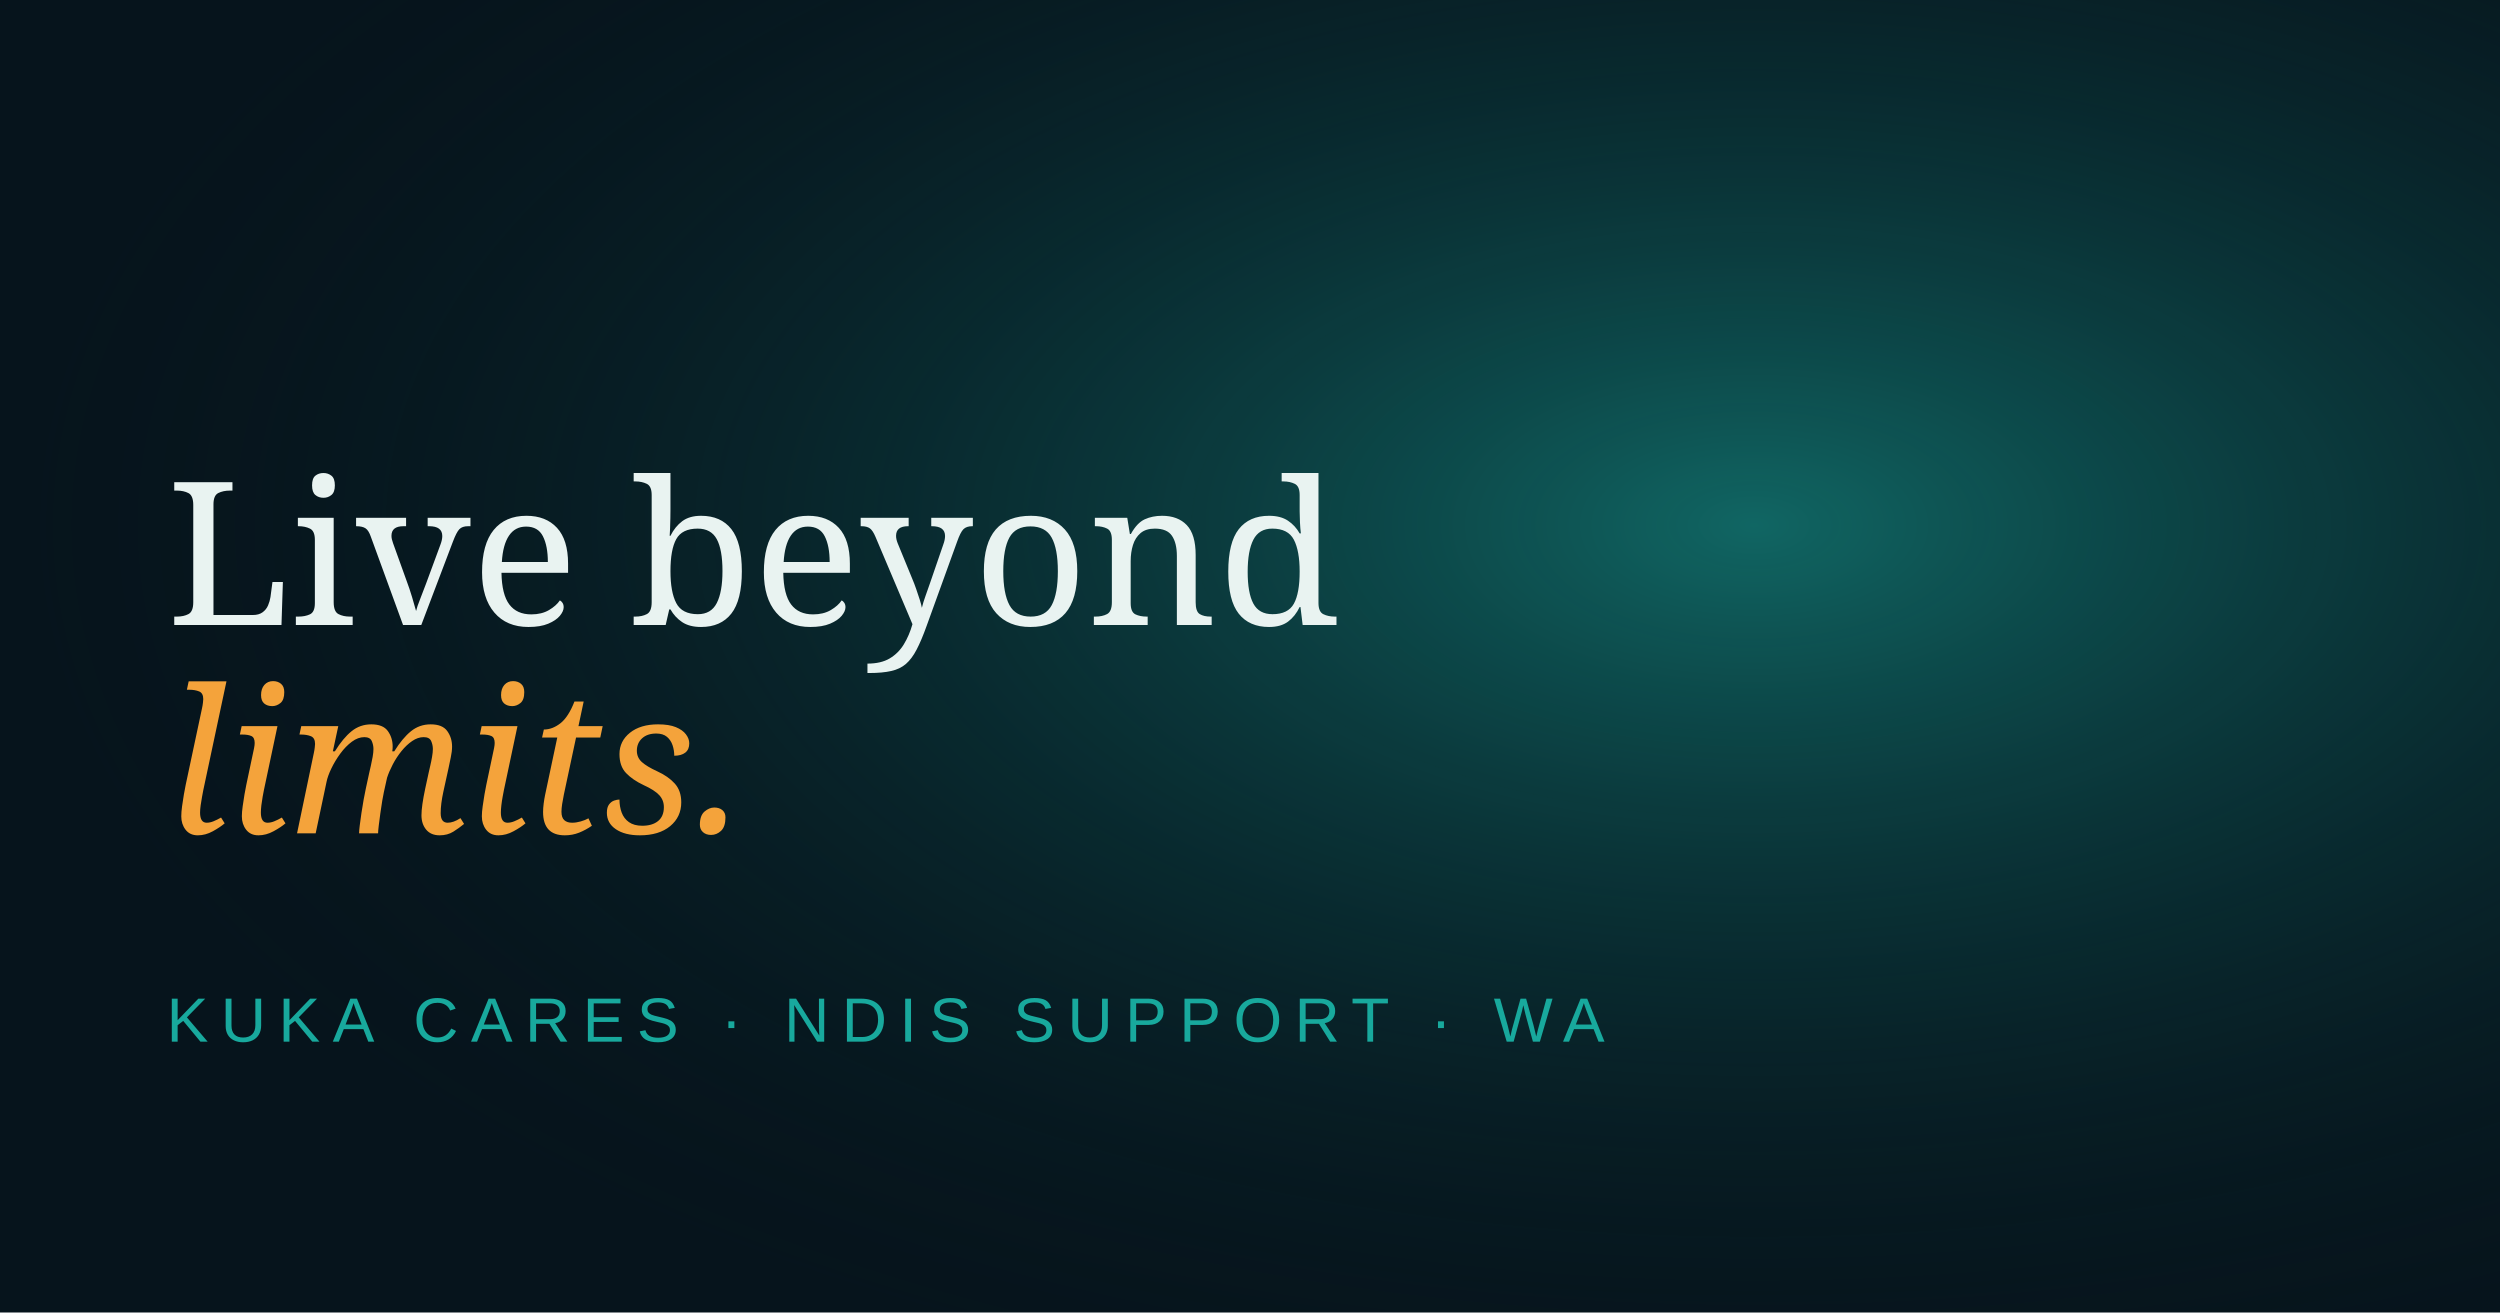
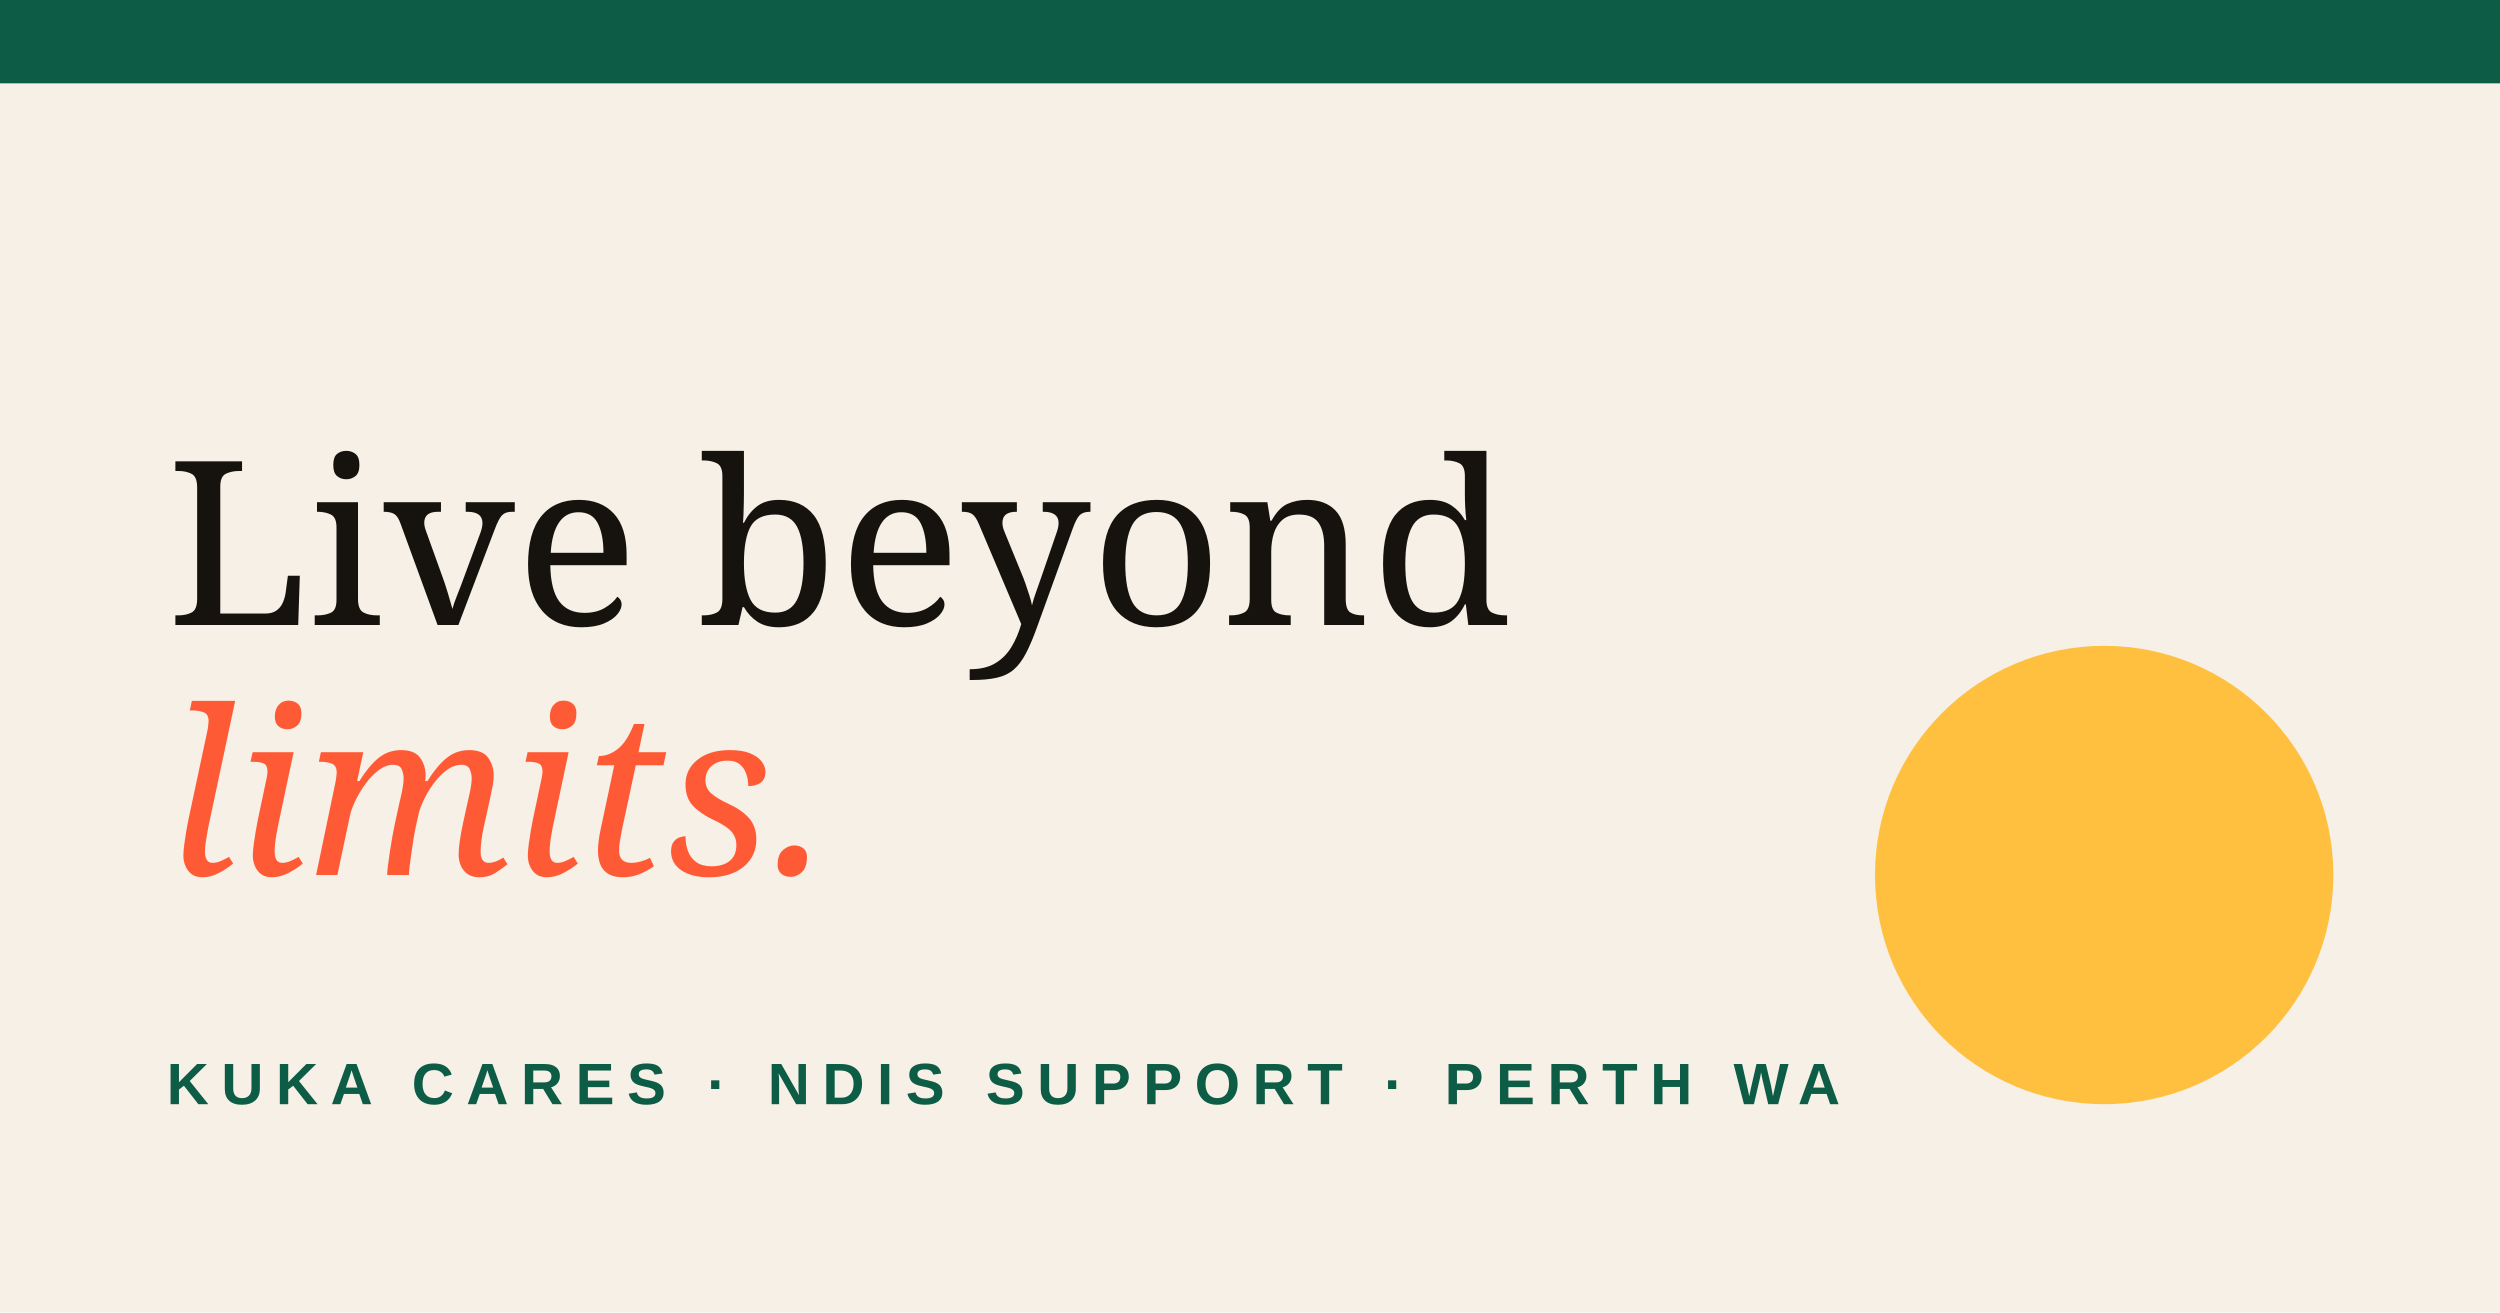
<svg xmlns="http://www.w3.org/2000/svg" viewBox="0 0 1200 630">
-   <defs>
-     <radialGradient id="r" cx=".7" cy=".4" r=".7">
-       <stop offset="0" stop-color="#18a99d" stop-opacity=".55" />
-       <stop offset="1" stop-color="#06141c" stop-opacity="0" />
-     </radialGradient>
-   </defs>
-   <rect width="1200" height="630" fill="#06141c" />
-   <rect width="1200" height="630" fill="url(#r)" />
-   <text x="80" y="300" font-family="Georgia,serif" font-size="96" fill="#e9f3f1">Live beyond</text>
-   <text x="80" y="400" font-family="Georgia,serif" font-style="italic" font-size="96" fill="#f4a33b">limits.</text>
-   <text x="80" y="500" font-family="Arial,sans-serif" font-size="30" letter-spacing="6" fill="#18a99d">KUKA CARES · NDIS SUPPORT · WA</text>
+   <rect width="1200" height="630" fill="#f6f0e6" />
+   <rect y="0" width="1200" height="40" fill="#0d5c46" />
+   <text x="80" y="300" font-family="Georgia,serif" font-size="110" fill="#16130f">Live beyond</text>
+   <text x="80" y="420" font-family="Georgia,serif" font-style="italic" font-size="110" fill="#ff5a36">limits.</text>
+   <text x="80" y="530" font-family="Arial,sans-serif" font-weight="700" font-size="28" letter-spacing="6" fill="#0d5c46">KUKA CARES · NDIS SUPPORT · PERTH WA</text>
+   <circle cx="1010" cy="420" r="110" fill="#ffbf3f" />
</svg>
